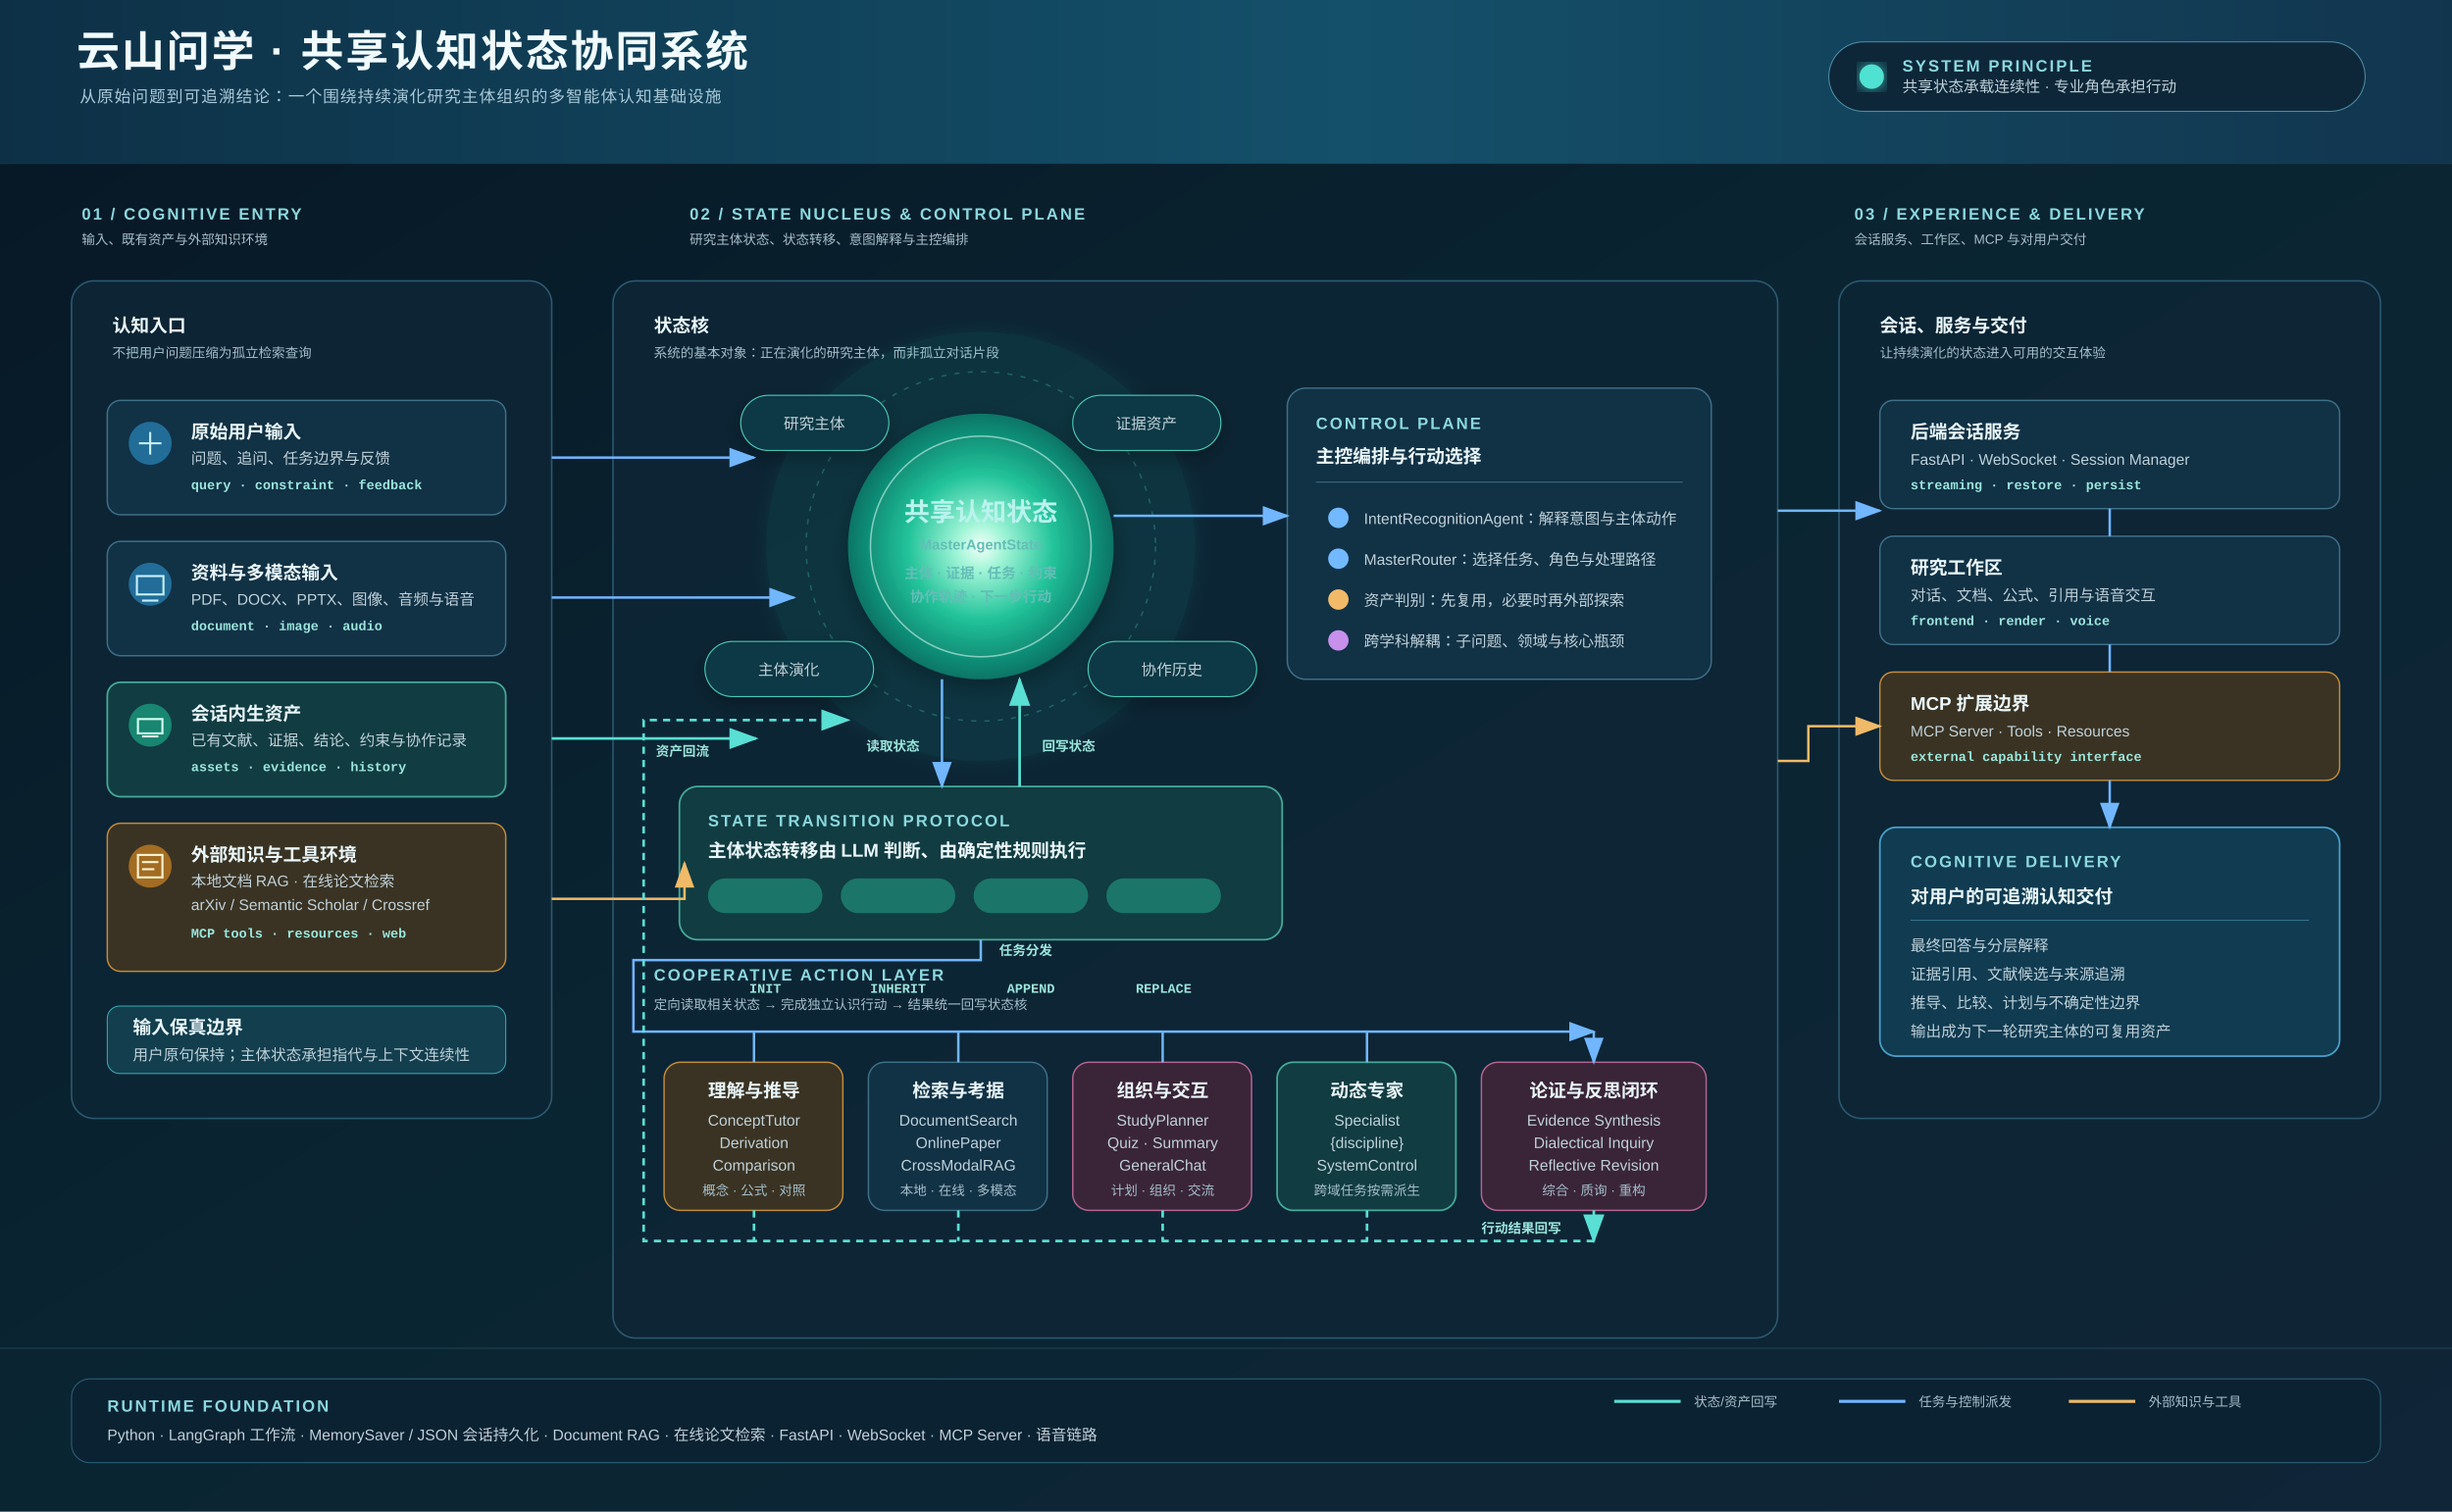
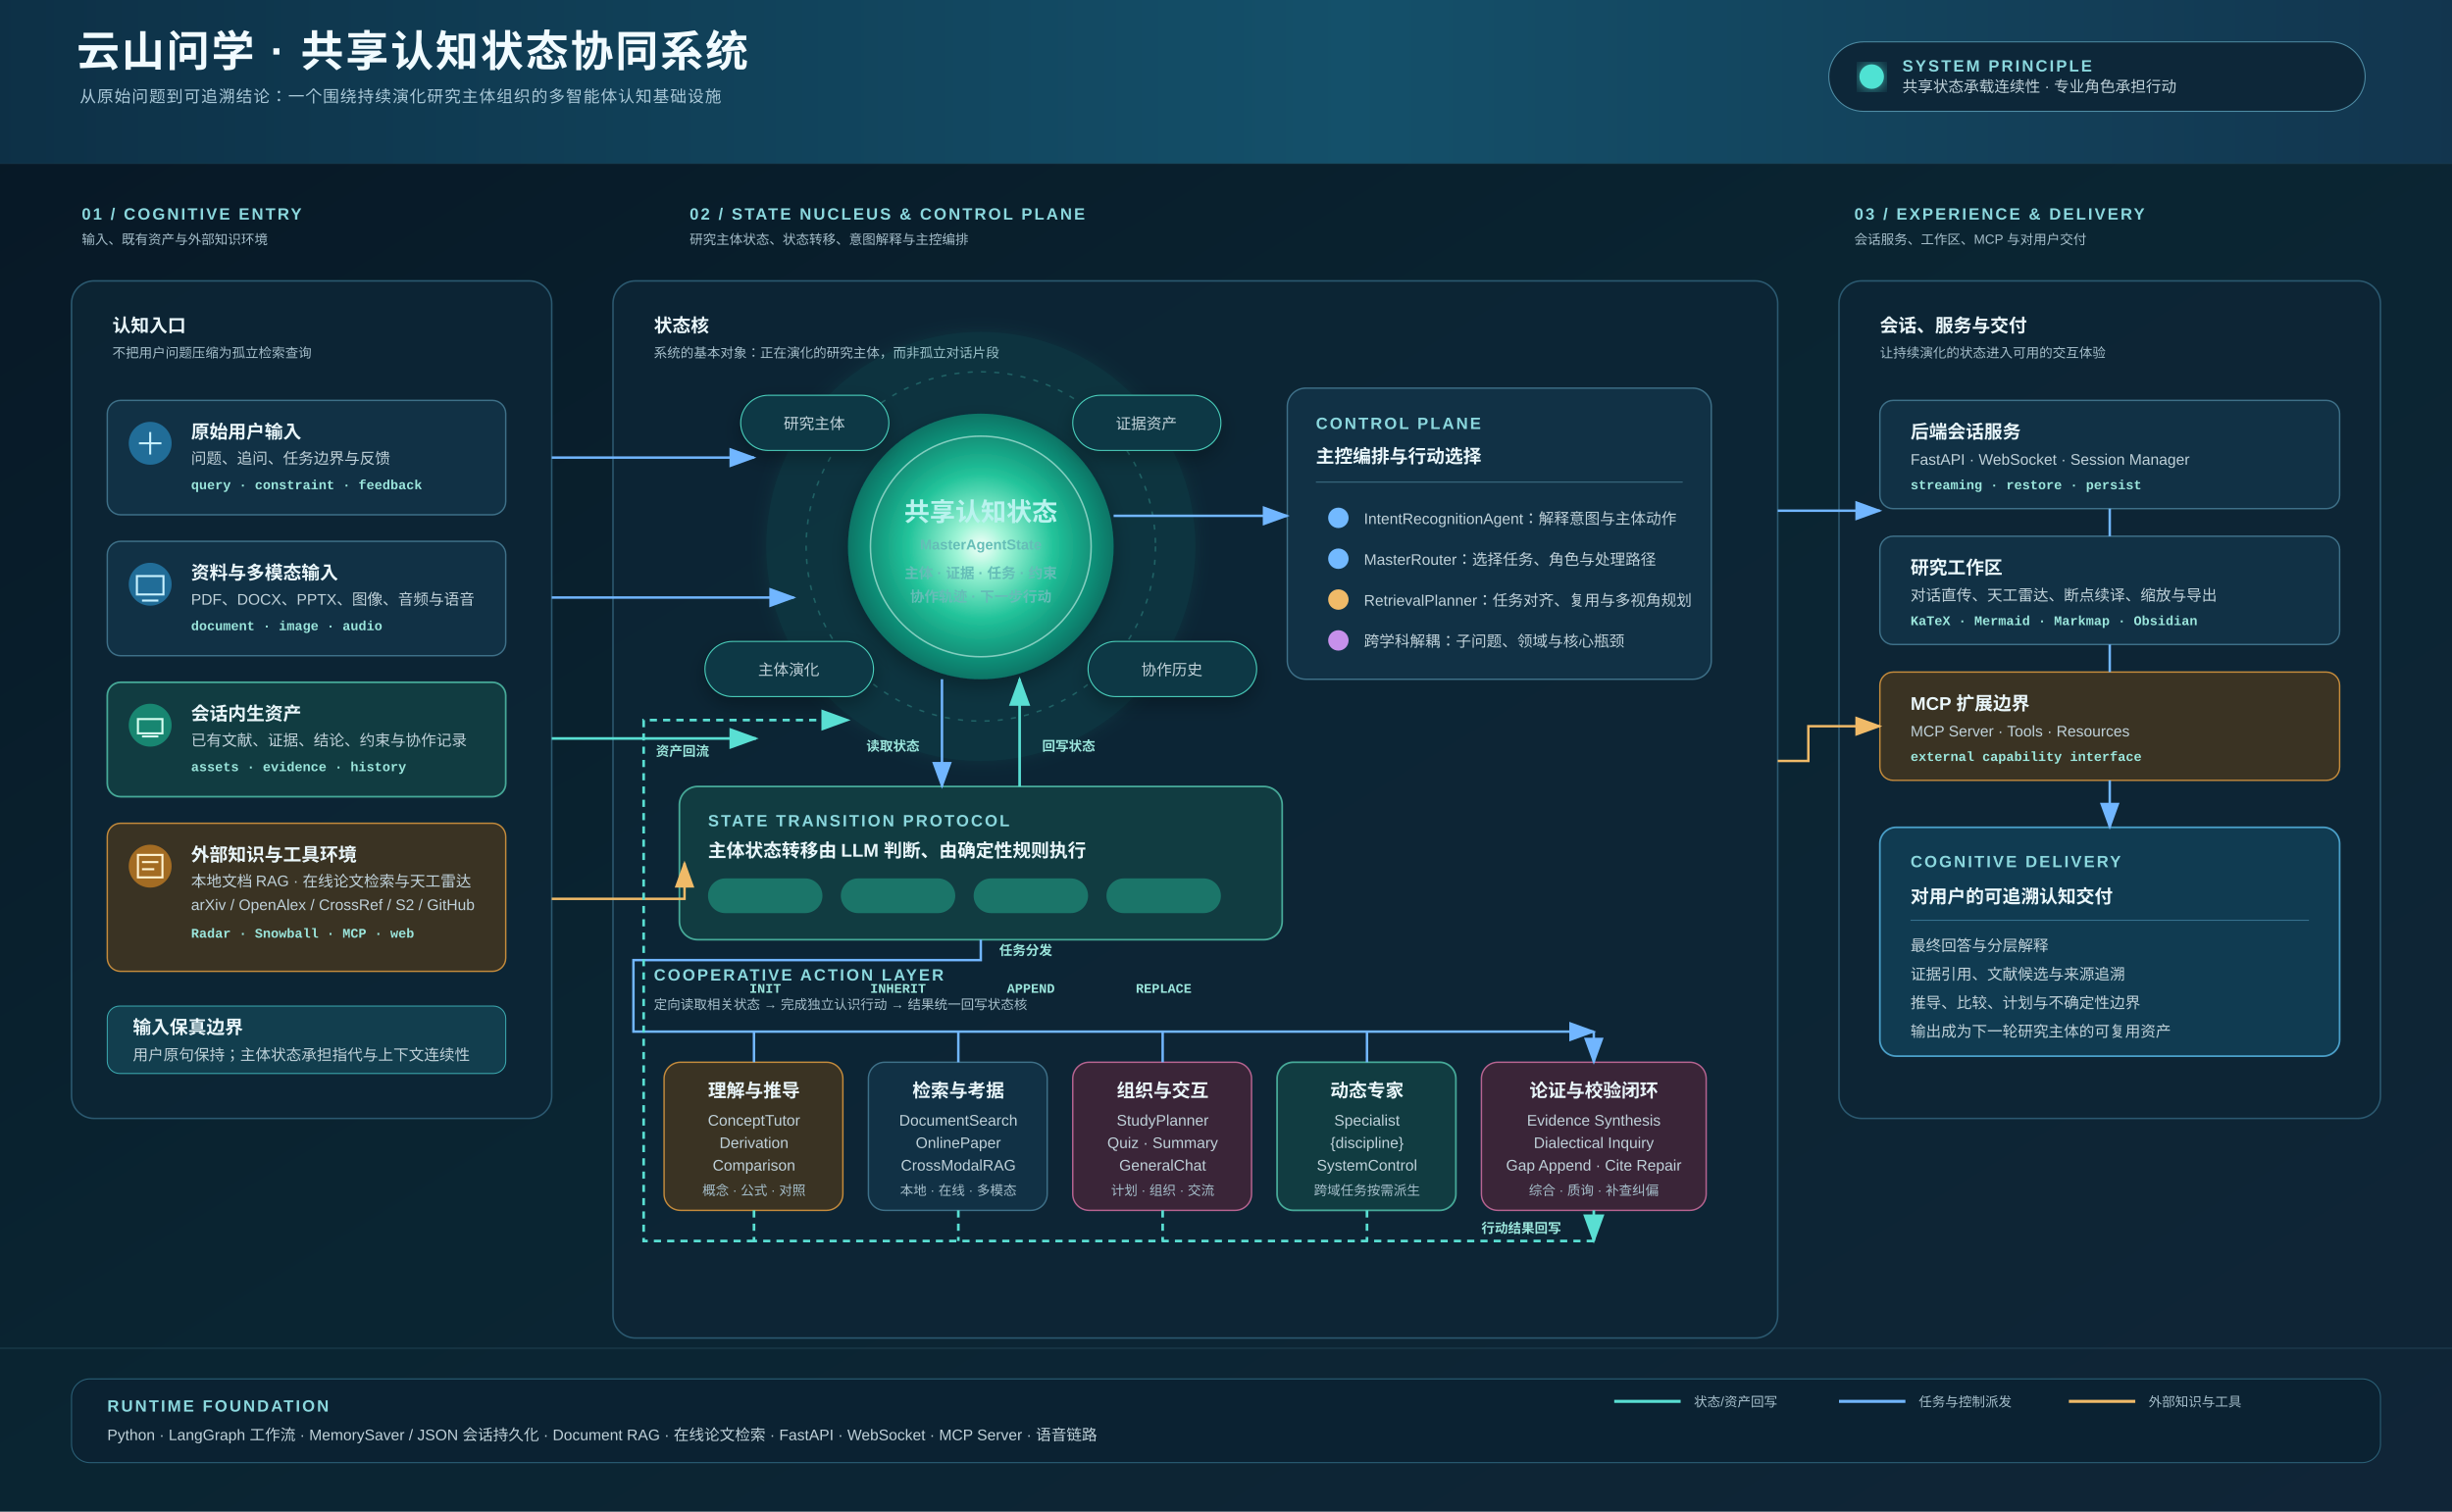
<svg xmlns="http://www.w3.org/2000/svg" width="2400" height="1480" viewBox="0 0 2400 1480">
  <defs>
    <linearGradient id="bg" x1="0" y1="0" x2="1" y2="1">
      <stop stop-color="#071725" />
      <stop offset=".5" stop-color="#0a2532" />
      <stop offset="1" stop-color="#102537" />
    </linearGradient>
    <linearGradient id="header" x1="0" x2="1">
      <stop stop-color="#0d3046" />
      <stop offset=".55" stop-color="#14506a" />
      <stop offset="1" stop-color="#12354e" />
    </linearGradient>
    <radialGradient id="nucleus">
      <stop offset="0" stop-color="#f3fff9" />
      <stop offset=".18" stop-color="#a1f5d7" />
      <stop offset=".55" stop-color="#22c39a" />
      <stop offset="1" stop-color="#087566" />
    </radialGradient>
    <linearGradient id="crystal" x1="0" y1="0" x2="1" y2="1">
      <stop stop-color="#d8fbff" />
      <stop offset=".45" stop-color="#7fd9eb" />
      <stop offset="1" stop-color="#2376a6" />
    </linearGradient>
    <filter id="shadow" x="-20%" y="-20%" width="140%" height="140%">
      <feDropShadow dx="0" dy="7" stdDeviation="9" flood-color="#000" flood-opacity=".28" />
    </filter>
    <filter id="glow">
      <feGaussianBlur stdDeviation="8" result="b" />
      <feMerge>
        <feMergeNode in="b" />
        <feMergeNode in="SourceGraphic" />
      </feMerge>
    </filter>
    <marker id="aCyan" markerWidth="12" markerHeight="12" refX="10" refY="4" orient="auto">
      <path d="M0 0L0 8L11 4z" fill="#59dfd3" />
    </marker>
    <marker id="aBlue" markerWidth="12" markerHeight="12" refX="10" refY="4" orient="auto">
      <path d="M0 0L0 8L11 4z" fill="#71b6ff" />
    </marker>
    <marker id="aAmber" markerWidth="12" markerHeight="12" refX="10" refY="4" orient="auto">
      <path d="M0 0L0 8L11 4z" fill="#f0ba68" />
    </marker>
    <style>
    .sans{font-family:Arial,'Noto Sans SC',sans-serif}.title{font:700 42px Arial,'Noto Sans SC',sans-serif;fill:#f1fbff;letter-spacing:2px}.subtitle{font:400 16px Arial,'Noto Sans SC',sans-serif;fill:#a9c8d8;letter-spacing:1px}.section{font:700 16px Arial,'Noto Sans SC',sans-serif;fill:#8bd8de;letter-spacing:2px}.node{font:700 18px Arial,'Noto Sans SC',sans-serif;fill:#eaf7fb}.body{font:400 15px Arial,'Noto Sans SC',sans-serif;fill:#bfd1d9}.small{font:400 13px Arial,'Noto Sans SC',sans-serif;fill:#a5beca}.code{font:600 13px 'Courier New',monospace;fill:#9be6dc}.core{font:700 25px Arial,'Noto Sans SC',sans-serif;fill:#b9f3ee}.coreSmall{font:600 14px Arial,'Noto Sans SC',sans-serif;fill:#65bdb7}.frame{fill:#0d2636;fill-opacity:.86;stroke:#2b5970;stroke-width:1.5}.module{fill:#123246;fill-opacity:.97;stroke:#3e7088;stroke-width:1.4}.moduleGreen{fill:#123c42;fill-opacity:.98;stroke:#46a998;stroke-width:1.7}.moduleGold{fill:#3e3522;fill-opacity:.92;stroke:#c48b3c;stroke-width:1.4}.modulePink{fill:#3d2639;fill-opacity:.94;stroke:#b76491;stroke-width:1.4}.traceC{fill:none;stroke:#59dfd3;stroke-width:2.6;marker-end:url(#aCyan)}.traceB{fill:none;stroke:#71b6ff;stroke-width:2.4;marker-end:url(#aBlue)}.traceA{fill:none;stroke:#f0ba68;stroke-width:2.4;marker-end:url(#aAmber)}.thin{fill:none;stroke:#3c6477;stroke-width:1.2}.dash{stroke-dasharray:7 6}
  </style>
  </defs>
  <rect width="2400" height="1480" fill="url(#bg)" />
  <path d="M0 160H2400M0 1320H2400" stroke="#2c5868" stroke-opacity=".55" />
  <rect width="2400" height="160" fill="url(#header)" />
  <text x="75" y="65" class="title">云山问学 · 共享认知状态协同系统</text>
  <text x="78" y="100" class="subtitle">从原始问题到可追溯结论：一个围绕持续演化研究主体组织的多智能体认知基础设施</text>
  <g transform="translate(1790 41)">
    <rect width="525" height="68" rx="34" fill="#0d2739" stroke="#4e8ca4" />
    <circle cx="42" cy="34" r="12" fill="#4fe2d3" filter="url(#glow)" />
    <text x="72" y="29" class="section">SYSTEM PRINCIPLE</text>
    <text x="72" y="49" class="body">共享状态承载连续性 · 专业角色承担行动</text>
  </g>
  <text x="80" y="215" class="section">01 / COGNITIVE ENTRY</text>
  <text x="80" y="239" class="small">输入、既有资产与外部知识环境</text>
  <text x="675" y="215" class="section">02 / STATE NUCLEUS &amp; CONTROL PLANE</text>
  <text x="675" y="239" class="small">研究主体状态、状态转移、意图解释与主控编排</text>
  <text x="1815" y="215" class="section">03 / EXPERIENCE &amp; DELIVERY</text>
  <text x="1815" y="239" class="small">会话服务、工作区、MCP 与对用户交付</text>
  <rect x="70" y="275" width="470" height="820" rx="22" class="frame" />
  <text x="110" y="325" class="node">认知入口</text>
  <text x="110" y="350" class="small">不把用户问题压缩为孤立检索查询</text>
  <g transform="translate(105 392)">
    <rect width="390" height="112" rx="13" class="module" />
    <circle cx="42" cy="42" r="21" fill="#216d98" />
    <path d="M31 42h22M42 31v22" stroke="#c8f1ff" stroke-width="2" />
    <text x="82" y="37" class="node">原始用户输入</text>
    <text x="82" y="62" class="body">问题、追问、任务边界与反馈</text>
    <text x="82" y="87" class="code">query · constraint · feedback</text>
  </g>
  <g transform="translate(105 530)">
    <rect width="390" height="112" rx="13" class="module" />
    <circle cx="42" cy="42" r="21" fill="#216d98" />
    <path d="M29 34h26v18H29zM34 58h16" stroke="#c8f1ff" stroke-width="2" fill="none" />
    <text x="82" y="37" class="node">资料与多模态输入</text>
    <text x="82" y="62" class="body">PDF、DOCX、PPTX、图像、音频与语音</text>
    <text x="82" y="87" class="code">document · image · audio</text>
  </g>
  <g transform="translate(105 668)">
    <rect width="390" height="112" rx="13" class="moduleGreen" />
    <circle cx="42" cy="42" r="21" fill="#188671" />
    <path d="M30 36h24v14H30zM34 53h16" stroke="#d7fff1" stroke-width="2" fill="none" />
    <text x="82" y="37" class="node">会话内生资产</text>
    <text x="82" y="62" class="body">已有文献、证据、结论、约束与协作记录</text>
    <text x="82" y="87" class="code">assets · evidence · history</text>
  </g>
  <g transform="translate(105 806)">
    <rect width="390" height="145" rx="13" class="moduleGold" />
    <circle cx="42" cy="42" r="21" fill="#a36c23" />
    <path d="M30 31h24v22H30zM34 38h16M34 45h12" stroke="#fff4d2" stroke-width="2" fill="none" />
    <text x="82" y="37" class="node">外部知识与工具环境</text>
-     <text x="82" y="62" class="body">本地文档 RAG · 在线论文检索</text>
-     <text x="82" y="85" class="body">arXiv / Semantic Scholar / Crossref</text>
-     <text x="82" y="112" class="code">MCP tools · resources · web</text>
+     <text x="82" y="62" class="body">本地文档 RAG · 在线论文检索与天工雷达</text>
+     <text x="82" y="85" class="body">arXiv / OpenAlex / CrossRef / S2 / GitHub</text>
+     <text x="82" y="112" class="code">Radar · Snowball · MCP · web</text>
  </g>
  <rect x="105" y="985" width="390" height="66" rx="12" fill="#123e4e" stroke="#3ba8ae" />
  <text x="130" y="1012" class="node">输入保真边界</text>
  <text x="130" y="1038" class="body">用户原句保持；主体状态承担指代与上下文连续性</text>
  <rect x="600" y="275" width="1140" height="1035" rx="22" class="frame" />
  <text x="640" y="325" class="node">状态核</text>
  <text x="640" y="350" class="small">系统的基本对象：正在演化的研究主体，而非孤立对话片段</text>
  <circle cx="960" cy="535" r="210" fill="#1ce2bd" opacity=".08" filter="url(#glow)" />
  <circle cx="960" cy="535" r="171" fill="none" stroke="#50d7c6" stroke-opacity=".28" stroke-width="1.5" stroke-dasharray="5 8" />
  <circle cx="960" cy="535" r="130" fill="url(#nucleus)" filter="url(#shadow)" />
  <circle cx="960" cy="535" r="108" fill="none" stroke="#dbfff8" stroke-opacity=".55" stroke-width="1.5" />
  <text x="960" y="510" text-anchor="middle" class="core">共享认知状态</text>
  <text x="960" y="538" text-anchor="middle" class="coreSmall">MasterAgentState</text>
  <text x="960" y="566" text-anchor="middle" class="coreSmall">主体 · 证据 · 任务 · 约束</text>
  <text x="960" y="589" text-anchor="middle" class="coreSmall">协作轨迹 · 下一步行动</text>
  <g filter="url(#shadow)">
    <rect x="725" y="387" width="145" height="54" rx="27" fill="#0e3945" stroke="#4bd2be" />
    <text x="797" y="420" text-anchor="middle" class="body">研究主体</text>
    <rect x="1050" y="387" width="145" height="54" rx="27" fill="#0e3945" stroke="#4bd2be" />
    <text x="1122" y="420" text-anchor="middle" class="body">证据资产</text>
    <rect x="690" y="628" width="165" height="54" rx="27" fill="#0e3945" stroke="#4bd2be" />
    <text x="772" y="661" text-anchor="middle" class="body">主体演化</text>
    <rect x="1065" y="628" width="165" height="54" rx="27" fill="#0e3945" stroke="#4bd2be" />
    <text x="1147" y="661" text-anchor="middle" class="body">协作历史</text>
  </g>
  <g transform="translate(1260 380)">
    <rect width="415" height="285" rx="18" class="module" />
    <text x="28" y="40" class="section">CONTROL PLANE</text>
    <text x="28" y="73" class="node">主控编排与行动选择</text>
    <line x1="28" y1="92" x2="387" y2="92" stroke="#3d6d83" />
    <circle cx="50" cy="127" r="10" fill="#72b9ff" />
    <text x="75" y="133" class="body">IntentRecognitionAgent：解释意图与主体动作</text>
    <circle cx="50" cy="167" r="10" fill="#72b9ff" />
    <text x="75" y="173" class="body">MasterRouter：选择任务、角色与处理路径</text>
    <circle cx="50" cy="207" r="10" fill="#f0ba68" />
-     <text x="75" y="213" class="body">资产判别：先复用，必要时再外部探索</text>
+     <text x="75" y="213" class="body">RetrievalPlanner：任务对齐、复用与多视角规划</text>
    <circle cx="50" cy="247" r="10" fill="#c690eb" />
    <text x="75" y="253" class="body">跨学科解耦：子问题、领域与核心瓶颈</text>
  </g>
  <g transform="translate(665 770)">
    <rect width="590" height="150" rx="18" class="moduleGreen" />
    <text x="28" y="39" class="section">STATE TRANSITION PROTOCOL</text>
    <text x="28" y="69" class="node">主体状态转移由 LLM 判断、由确定性规则执行</text>
    <g transform="translate(28 90)">
      <rect width="112" height="34" rx="17" fill="#1b7569" />
      <text x="56" y="112" text-anchor="middle" class="code" fill="#e6fff8">INIT</text>
      <rect x="130" width="112" height="34" rx="17" fill="#1b7569" />
      <text x="186" y="112" text-anchor="middle" class="code" fill="#e6fff8">INHERIT</text>
      <rect x="260" width="112" height="34" rx="17" fill="#1b7569" />
      <text x="316" y="112" text-anchor="middle" class="code" fill="#e6fff8">APPEND</text>
      <rect x="390" width="112" height="34" rx="17" fill="#1b7569" />
      <text x="446" y="112" text-anchor="middle" class="code" fill="#e6fff8">REPLACE</text>
    </g>
  </g>
  <path d="M540 448H738" class="traceB" />
  <path d="M540 585H777" class="traceB" />
  <path d="M540 723H740" class="traceC" />
  <path d="M540 880H670V845" class="traceA" />
  <path d="M922 665V770" class="traceB" />
  <text x="900" y="735" text-anchor="end" class="code" fill="#71b6ff">读取状态</text>
  <path d="M998 770V665" class="traceC" />
  <text x="1020" y="735" class="code" fill="#59dfd3">回写状态</text>
  <path d="M1090 505H1260" class="traceB" />
  <text x="640" y="960" class="section">COOPERATIVE ACTION LAYER</text>
  <text x="640" y="988" class="small">定向读取相关状态 → 完成独立认识行动 → 结果统一回写状态核</text>
  <g transform="translate(650 1040)">
    <rect width="175" height="145" rx="16" class="moduleGold" />
    <text x="88" y="34" text-anchor="middle" class="node">理解与推导</text>
    <text x="88" y="62" text-anchor="middle" class="body">ConceptTutor</text>
    <text x="88" y="84" text-anchor="middle" class="body">Derivation</text>
    <text x="88" y="106" text-anchor="middle" class="body">Comparison</text>
    <text x="88" y="130" text-anchor="middle" class="small">概念 · 公式 · 对照</text>
  </g>
  <g transform="translate(850 1040)">
    <rect width="175" height="145" rx="16" class="module" />
    <text x="88" y="34" text-anchor="middle" class="node">检索与考据</text>
    <text x="88" y="62" text-anchor="middle" class="body">DocumentSearch</text>
    <text x="88" y="84" text-anchor="middle" class="body">OnlinePaper</text>
    <text x="88" y="106" text-anchor="middle" class="body">CrossModalRAG</text>
    <text x="88" y="130" text-anchor="middle" class="small">本地 · 在线 · 多模态</text>
  </g>
  <g transform="translate(1050 1040)">
    <rect width="175" height="145" rx="16" class="modulePink" />
    <text x="88" y="34" text-anchor="middle" class="node">组织与交互</text>
    <text x="88" y="62" text-anchor="middle" class="body">StudyPlanner</text>
    <text x="88" y="84" text-anchor="middle" class="body">Quiz · Summary</text>
    <text x="88" y="106" text-anchor="middle" class="body">GeneralChat</text>
    <text x="88" y="130" text-anchor="middle" class="small">计划 · 组织 · 交流</text>
  </g>
  <g transform="translate(1250 1040)">
    <rect width="175" height="145" rx="16" class="moduleGreen" />
    <text x="88" y="34" text-anchor="middle" class="node">动态专家</text>
    <text x="88" y="62" text-anchor="middle" class="body">Specialist</text>
    <text x="88" y="84" text-anchor="middle" class="body">{discipline}</text>
    <text x="88" y="106" text-anchor="middle" class="body">SystemControl</text>
    <text x="88" y="130" text-anchor="middle" class="small">跨域任务按需派生</text>
  </g>
  <g transform="translate(1450 1040)">
    <rect width="220" height="145" rx="16" class="modulePink" />
-     <text x="110" y="34" text-anchor="middle" class="node">论证与反思闭环</text>
+     <text x="110" y="34" text-anchor="middle" class="node">论证与校验闭环</text>
    <text x="110" y="62" text-anchor="middle" class="body">Evidence Synthesis</text>
    <text x="110" y="84" text-anchor="middle" class="body">Dialectical Inquiry</text>
-     <text x="110" y="106" text-anchor="middle" class="body">Reflective Revision</text>
-     <text x="110" y="130" text-anchor="middle" class="small">综合 · 质询 · 重构</text>
+     <text x="110" y="106" text-anchor="middle" class="body">Gap Append · Cite Repair</text>
+     <text x="110" y="130" text-anchor="middle" class="small">综合 · 质询 · 补查纠偏</text>
  </g>
  <path d="M960 920V940H620V1010H1560" class="traceB" />
  <text x="978" y="935" class="code" fill="#71b6ff">任务分发</text>
  <path d="M738 1010V1040M938 1010V1040M1138 1010V1040M1338 1010V1040M1560 1010V1040" class="traceB" />
  <path d="M738 1185V1215H1560M938 1185V1215M1138 1185V1215M1338 1185V1215M1560 1185V1215" class="traceC dash" />
  <text x="1450" y="1207" class="code" fill="#59dfd3">行动结果回写</text>
  <path d="M738 1215H630V705H830" class="traceC dash" />
  <text x="642" y="740" class="code" fill="#59dfd3">资产回流</text>
  <rect x="1800" y="275" width="530" height="820" rx="22" class="frame" />
  <text x="1840" y="325" class="node">会话、服务与交付</text>
  <text x="1840" y="350" class="small">让持续演化的状态进入可用的交互体验</text>
  <g transform="translate(1840 392)">
    <rect width="450" height="106" rx="13" class="module" />
    <text x="30" y="37" class="node">后端会话服务</text>
    <text x="30" y="63" class="body">FastAPI · WebSocket · Session Manager</text>
    <text x="30" y="87" class="code">streaming · restore · persist</text>
  </g>
  <g transform="translate(1840 525)">
    <rect width="450" height="106" rx="13" class="module" />
    <text x="30" y="37" class="node">研究工作区</text>
-     <text x="30" y="63" class="body">对话、文档、公式、引用与语音交互</text>
-     <text x="30" y="87" class="code">frontend · render · voice</text>
+     <text x="30" y="63" class="body">对话直传、天工雷达、断点续译、缩放与导出</text>
+     <text x="30" y="87" class="code">KaTeX · Mermaid · Markmap · Obsidian</text>
  </g>
  <g transform="translate(1840 658)">
    <rect width="450" height="106" rx="13" class="moduleGold" />
    <text x="30" y="37" class="node">MCP 扩展边界</text>
    <text x="30" y="63" class="body">MCP Server · Tools · Resources</text>
    <text x="30" y="87" class="code">external capability interface</text>
  </g>
  <g transform="translate(1840 810)">
    <rect width="450" height="224" rx="16" fill="#103b51" stroke="#4a9fc8" stroke-width="1.7" />
    <text x="30" y="39" class="section">COGNITIVE DELIVERY</text>
    <text x="30" y="74" class="node">对用户的可追溯认知交付</text>
    <line x1="30" y1="91" x2="420" y2="91" stroke="#36718d" />
    <text x="30" y="121" class="body">最终回答与分层解释</text>
    <text x="30" y="149" class="body">证据引用、文献候选与来源追溯</text>
    <text x="30" y="177" class="body">推导、比较、计划与不确定性边界</text>
    <text x="30" y="205" class="body">输出成为下一轮研究主体的可复用资产</text>
  </g>
  <path d="M1740 500H1840" class="traceB" />
  <path d="M1740 745H1770V711H1840" class="traceA" />
  <path d="M2065 498V525M2065 631V658M2065 764V810" class="traceB" />
  <rect x="70" y="1350" width="2260" height="82" rx="18" fill="#0b2232" stroke="#2b6077" />
  <text x="105" y="1382" class="section">RUNTIME FOUNDATION</text>
  <text x="105" y="1410" class="body">Python · LangGraph 工作流 · MemorySaver / JSON 会话持久化 · Document RAG · 在线论文检索 · FastAPI · WebSocket · MCP Server · 语音链路</text>
  <g transform="translate(1580 1360)">
    <line x1="0" y1="12" x2="65" y2="12" stroke="#59dfd3" stroke-width="3" />
    <text x="78" y="17" class="small">状态/资产回写</text>
    <line x1="220" y1="12" x2="285" y2="12" stroke="#71b6ff" stroke-width="3" />
    <text x="298" y="17" class="small">任务与控制派发</text>
    <line x1="445" y1="12" x2="510" y2="12" stroke="#f0ba68" stroke-width="3" />
    <text x="523" y="17" class="small">外部知识与工具</text>
  </g>
</svg>
